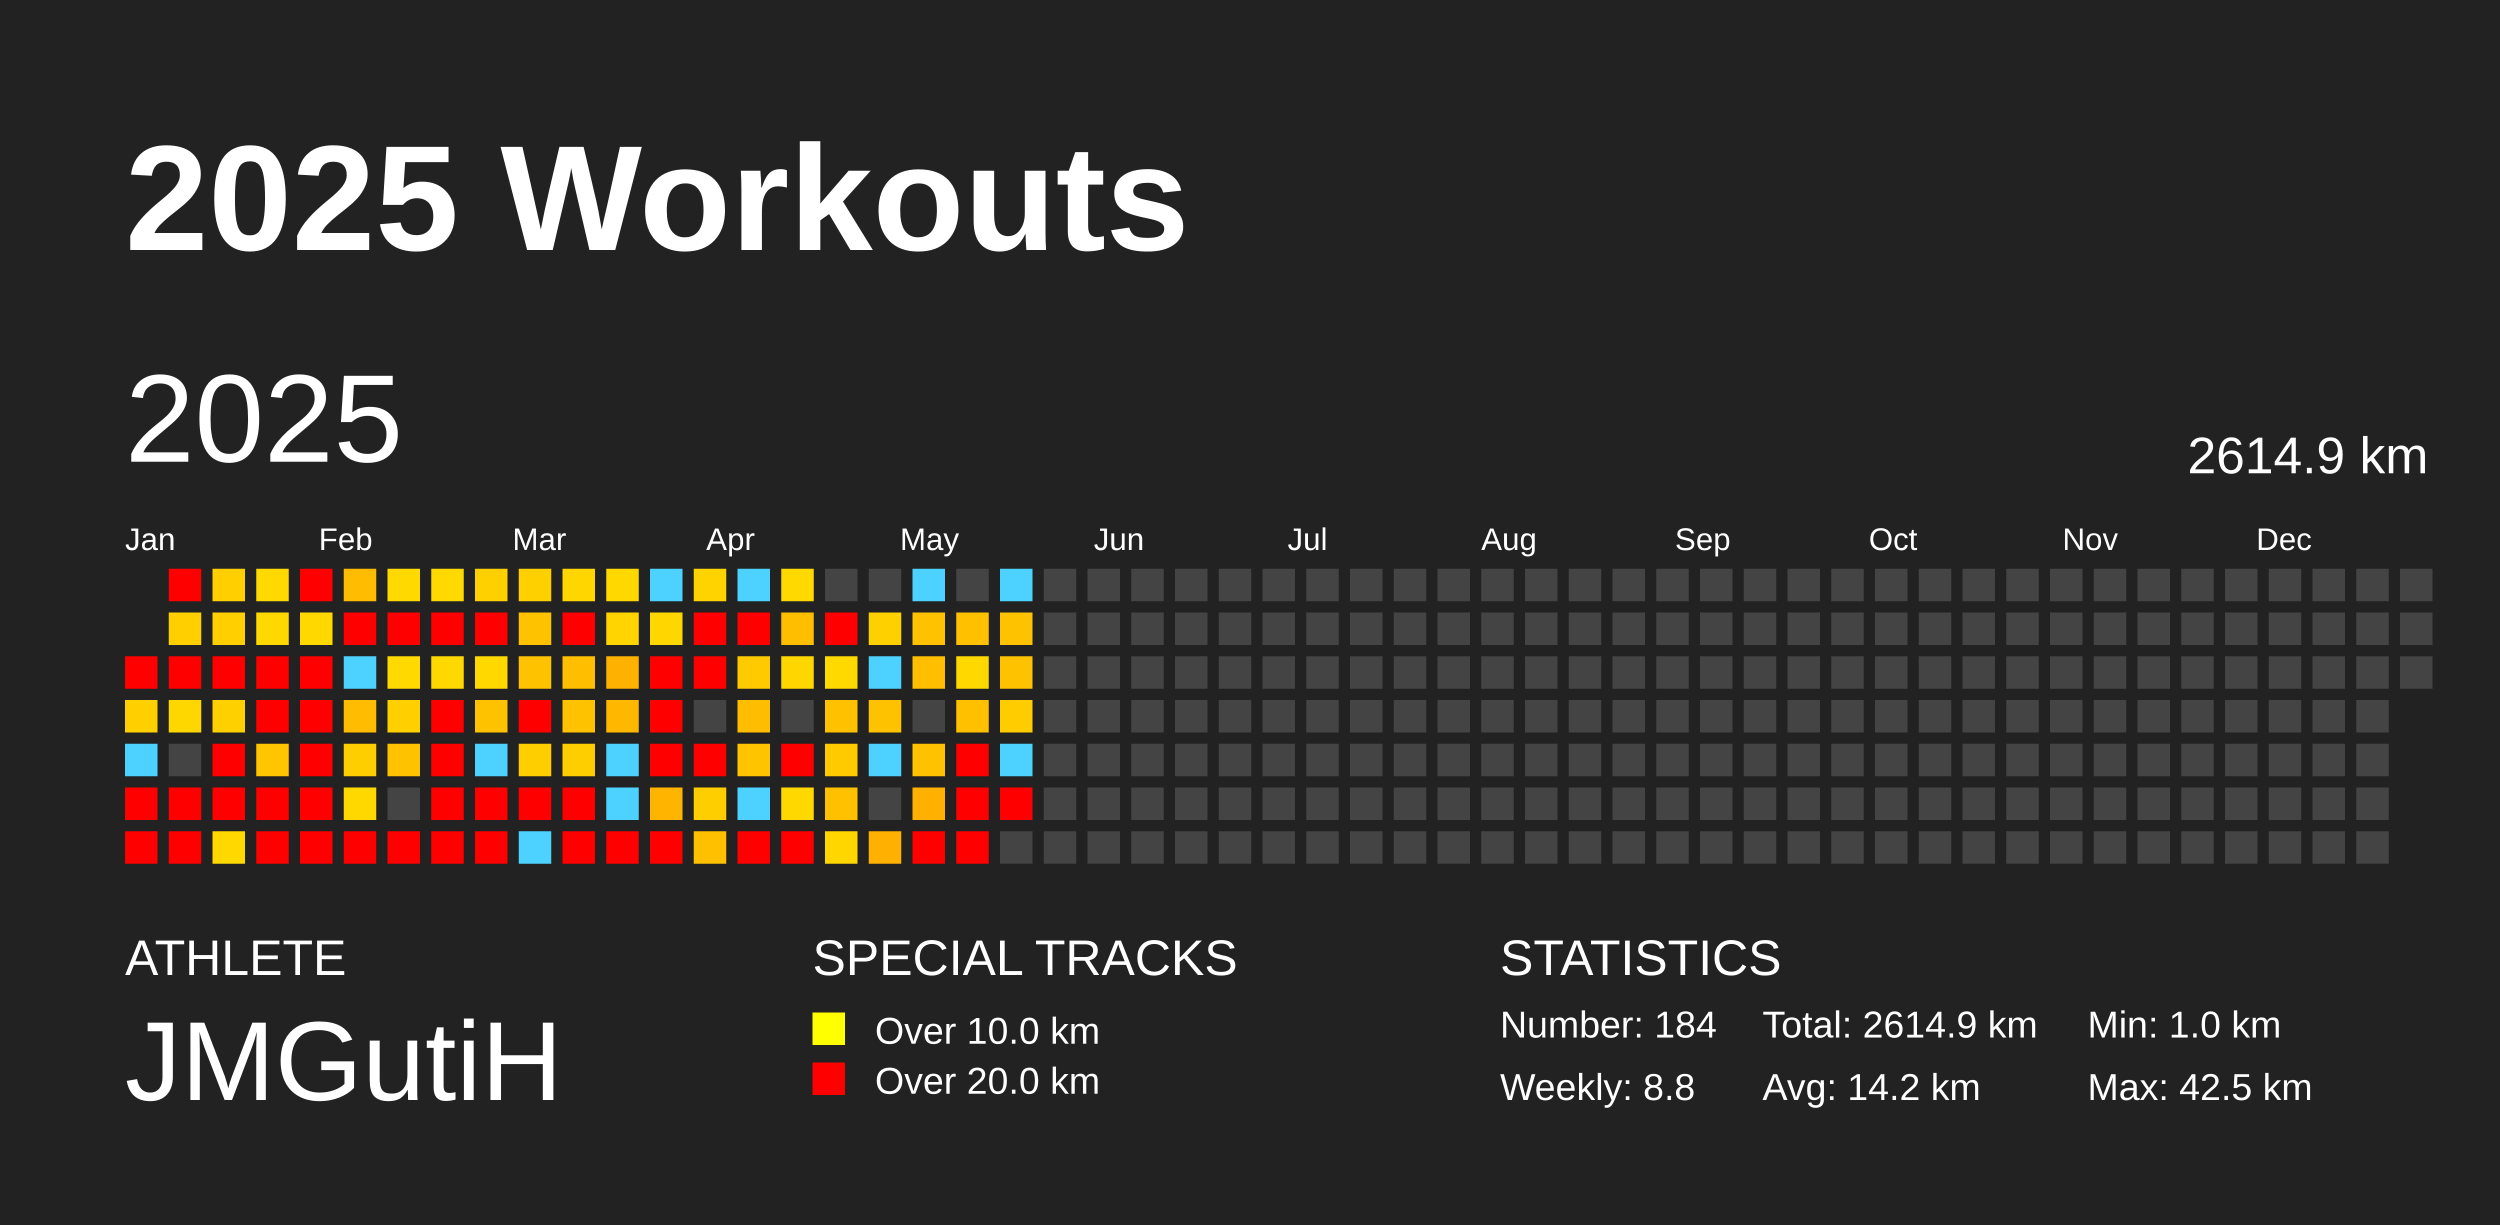
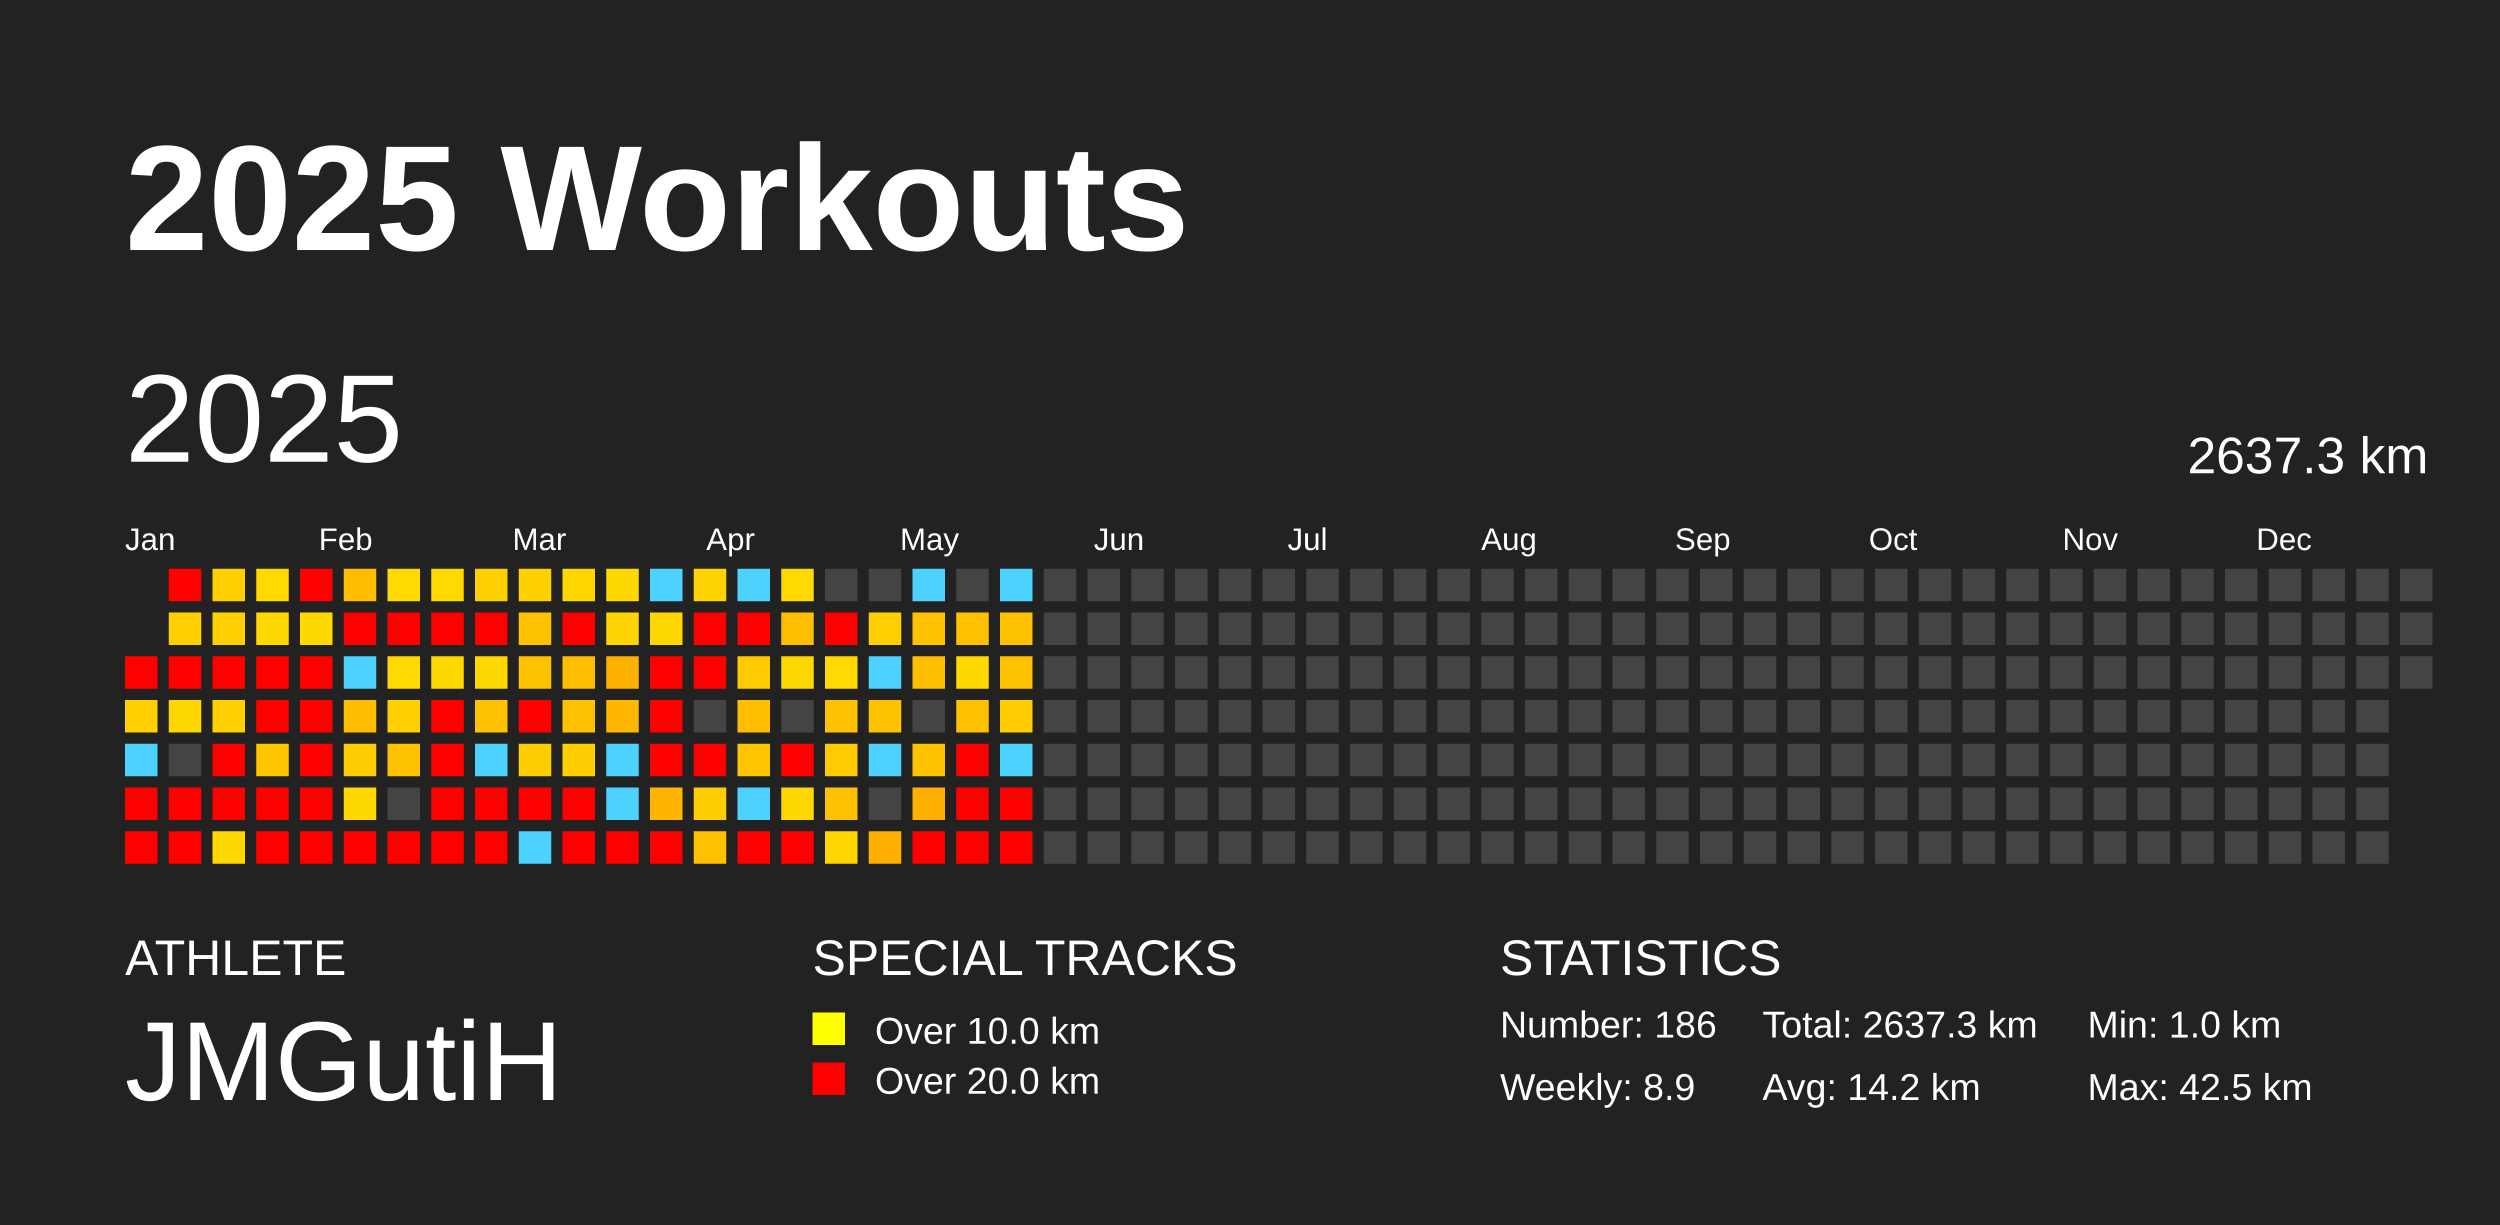
<svg xmlns="http://www.w3.org/2000/svg" baseProfile="full" height="98mm" version="1.1" viewBox="0,0,200,98" width="200mm">
  <defs />
  <rect fill="#222222" height="98" width="200" x="0" y="0" />
  <text fill="#FFFFFF" style="font-size:12px; font-family:Arial; font-weight:bold;" x="10" y="20">2025 Workouts</text>
  <text fill="#FFFFFF" style="font-size:4px; font-family:Arial" x="10" y="78">ATHLETE</text>
  <text fill="#FFFFFF" style="font-size:9px; font-family:Arial" x="10" y="88">JMGutiH</text>
  <text fill="#FFFFFF" style="font-size:4px; font-family:Arial" x="65" y="78">SPECIAL TRACKS</text>
  <rect fill="yellow" height="2.6" width="2.6" x="65" y="81" />
  <text fill="#FFFFFF" style="font-size:3px; font-family:Arial" x="70" y="83.5">Over 10.0 km</text>
  <rect fill="red" height="2.6" width="2.6" x="65" y="85" />
  <text fill="#FFFFFF" style="font-size:3px; font-family:Arial" x="70" y="87.5">Over 20.0 km</text>
  <text fill="#FFFFFF" style="font-size:4px; font-family:Arial" x="120" y="78">STATISTICS</text>
-   <text fill="#FFFFFF" style="font-size:3px; font-family:Arial" x="120" y="83">Number: 184</text>
-   <text fill="#FFFFFF" style="font-size:3px; font-family:Arial" x="120" y="88">Weekly: 8.8</text>
-   <text fill="#FFFFFF" style="font-size:3px; font-family:Arial" x="141" y="83">Total: 2614.9 km</text>
+   <text fill="#FFFFFF" style="font-size:3px; font-family:Arial" x="120" y="83">Number: 186</text>
+   <text fill="#FFFFFF" style="font-size:3px; font-family:Arial" x="120" y="88">Weekly: 8.9</text>
+   <text fill="#FFFFFF" style="font-size:3px; font-family:Arial" x="141" y="83">Total: 2637.3 km</text>
  <text fill="#FFFFFF" style="font-size:3px; font-family:Arial" x="141" y="88">Avg: 14.2 km</text>
  <text fill="#FFFFFF" style="font-size:3px; font-family:Arial" x="167" y="83">Min: 1.0 km</text>
  <text fill="#FFFFFF" style="font-size:3px; font-family:Arial" x="167" y="88">Max: 42.5 km</text>
  <text dominant-baseline="hanging" fill="#FFFFFF" style="font-size:10.0px; font-family:Arial;" x="10" y="30">2025</text>
-   <text dominant-baseline="hanging" fill="#FFFFFF" style="font-size:4.125px; font-family:Arial;" x="175" y="35">2614.9 km</text>
+   <text dominant-baseline="hanging" fill="#FFFFFF" style="font-size:4.125px; font-family:Arial;" x="175" y="35">2637.3 km</text>
  <text fill="#FFFFFF" style="font-size:2.5px; font-family:Arial" x="10.0" y="44">Jan</text>
  <text fill="#FFFFFF" style="font-size:2.5px; font-family:Arial" x="25.5" y="44">Feb</text>
  <text fill="#FFFFFF" style="font-size:2.5px; font-family:Arial" x="41.0" y="44">Mar</text>
  <text fill="#FFFFFF" style="font-size:2.5px; font-family:Arial" x="56.5" y="44">Apr</text>
  <text fill="#FFFFFF" style="font-size:2.5px; font-family:Arial" x="72.0" y="44">May</text>
  <text fill="#FFFFFF" style="font-size:2.5px; font-family:Arial" x="87.5" y="44">Jun</text>
  <text fill="#FFFFFF" style="font-size:2.5px; font-family:Arial" x="103.0" y="44">Jul</text>
  <text fill="#FFFFFF" style="font-size:2.5px; font-family:Arial" x="118.5" y="44">Aug</text>
  <text fill="#FFFFFF" style="font-size:2.5px; font-family:Arial" x="134.0" y="44">Sep</text>
  <text fill="#FFFFFF" style="font-size:2.5px; font-family:Arial" x="149.5" y="44">Oct</text>
  <text fill="#FFFFFF" style="font-size:2.5px; font-family:Arial" x="165.0" y="44">Nov</text>
  <text fill="#FFFFFF" style="font-size:2.5px; font-family:Arial" x="180.5" y="44">Dec</text>
  <rect fill="red" height="2.6" width="2.6" x="10.0" y="52.5" />
  <rect fill="#ffd000" height="2.6" width="2.6" x="10.0" y="56.0" />
  <rect fill="#4dd2ff" height="2.6" width="2.6" x="10.0" y="59.5" />
  <rect fill="red" height="2.6" width="2.6" x="10.0" y="63.0" />
  <rect fill="red" height="2.6" width="2.6" x="10.0" y="66.5" />
  <rect fill="red" height="2.6" width="2.6" x="13.5" y="45.5" />
  <rect fill="#ffcf00" height="2.6" width="2.6" x="13.5" y="49.0" />
  <rect fill="red" height="2.6" width="2.6" x="13.5" y="52.5" />
  <rect fill="#ffd700" height="2.6" width="2.6" x="13.5" y="56.0" />
  <rect fill="#444444" height="2.6" width="2.6" x="13.5" y="59.5" />
  <rect fill="red" height="2.6" width="2.6" x="13.5" y="63.0" />
  <rect fill="red" height="2.6" width="2.6" x="13.5" y="66.5" />
  <rect fill="#ffcf00" height="2.6" width="2.6" x="17.0" y="45.5" />
  <rect fill="#ffcf00" height="2.6" width="2.6" x="17.0" y="49.0" />
  <rect fill="red" height="2.6" width="2.6" x="17.0" y="52.5" />
  <rect fill="#ffd000" height="2.6" width="2.6" x="17.0" y="56.0" />
  <rect fill="red" height="2.6" width="2.6" x="17.0" y="59.5" />
  <rect fill="red" height="2.6" width="2.6" x="17.0" y="63.0" />
  <rect fill="#ffd800" height="2.6" width="2.6" x="17.0" y="66.5" />
  <rect fill="#ffd900" height="2.6" width="2.6" x="20.5" y="45.5" />
  <rect fill="#ffd800" height="2.6" width="2.6" x="20.5" y="49.0" />
  <rect fill="red" height="2.6" width="2.6" x="20.5" y="52.5" />
  <rect fill="red" height="2.6" width="2.6" x="20.5" y="56.0" />
  <rect fill="#ffc600" height="2.6" width="2.6" x="20.5" y="59.5" />
  <rect fill="red" height="2.6" width="2.6" x="20.5" y="63.0" />
  <rect fill="red" height="2.6" width="2.6" x="20.5" y="66.5" />
  <rect fill="red" height="2.6" width="2.6" x="24.0" y="45.5" />
  <rect fill="#ffd800" height="2.6" width="2.6" x="24.0" y="49.0" />
  <rect fill="red" height="2.6" width="2.6" x="24.0" y="52.5" />
  <rect fill="red" height="2.6" width="2.6" x="24.0" y="56.0" />
  <rect fill="red" height="2.6" width="2.6" x="24.0" y="59.5" />
  <rect fill="red" height="2.6" width="2.6" x="24.0" y="63.0" />
  <rect fill="red" height="2.6" width="2.6" x="24.0" y="66.5" />
  <rect fill="#ffbc00" height="2.6" width="2.6" x="27.5" y="45.5" />
  <rect fill="red" height="2.6" width="2.6" x="27.5" y="49.0" />
  <rect fill="#4dd2ff" height="2.6" width="2.6" x="27.5" y="52.5" />
  <rect fill="#ffbc00" height="2.6" width="2.6" x="27.5" y="56.0" />
  <rect fill="#ffce00" height="2.6" width="2.6" x="27.5" y="59.5" />
  <rect fill="#ffd800" height="2.6" width="2.6" x="27.5" y="63.0" />
  <rect fill="red" height="2.6" width="2.6" x="27.5" y="66.5" />
  <rect fill="#ffd900" height="2.6" width="2.6" x="31.0" y="45.5" />
  <rect fill="red" height="2.6" width="2.6" x="31.0" y="49.0" />
  <rect fill="#ffd900" height="2.6" width="2.6" x="31.0" y="52.5" />
  <rect fill="#ffd000" height="2.6" width="2.6" x="31.0" y="56.0" />
  <rect fill="#ffc200" height="2.6" width="2.6" x="31.0" y="59.5" />
  <rect fill="#444444" height="2.6" width="2.6" x="31.0" y="63.0" />
  <rect fill="red" height="2.6" width="2.6" x="31.0" y="66.5" />
  <rect fill="#ffd900" height="2.6" width="2.6" x="34.5" y="45.5" />
  <rect fill="red" height="2.6" width="2.6" x="34.5" y="49.0" />
  <rect fill="#ffd800" height="2.6" width="2.6" x="34.5" y="52.5" />
  <rect fill="red" height="2.6" width="2.6" x="34.5" y="56.0" />
  <rect fill="red" height="2.6" width="2.6" x="34.5" y="59.5" />
  <rect fill="red" height="2.6" width="2.6" x="34.5" y="63.0" />
  <rect fill="red" height="2.6" width="2.6" x="34.5" y="66.5" />
  <rect fill="#ffd000" height="2.6" width="2.6" x="38.0" y="45.5" />
  <rect fill="red" height="2.6" width="2.6" x="38.0" y="49.0" />
  <rect fill="#ffd800" height="2.6" width="2.6" x="38.0" y="52.5" />
  <rect fill="#ffc200" height="2.6" width="2.6" x="38.0" y="56.0" />
  <rect fill="#4dd2ff" height="2.6" width="2.6" x="38.0" y="59.5" />
  <rect fill="red" height="2.6" width="2.6" x="38.0" y="63.0" />
  <rect fill="red" height="2.6" width="2.6" x="38.0" y="66.5" />
  <rect fill="#ffd000" height="2.6" width="2.6" x="41.5" y="45.5" />
  <rect fill="#ffc200" height="2.6" width="2.6" x="41.5" y="49.0" />
  <rect fill="#ffc200" height="2.6" width="2.6" x="41.5" y="52.5" />
  <rect fill="red" height="2.6" width="2.6" x="41.5" y="56.0" />
  <rect fill="#ffce00" height="2.6" width="2.6" x="41.5" y="59.5" />
  <rect fill="red" height="2.6" width="2.6" x="41.5" y="63.0" />
  <rect fill="#4dd2ff" height="2.6" width="2.6" x="41.5" y="66.5" />
  <rect fill="#ffd600" height="2.6" width="2.6" x="45.0" y="45.5" />
  <rect fill="red" height="2.6" width="2.6" x="45.0" y="49.0" />
  <rect fill="#ffbe00" height="2.6" width="2.6" x="45.0" y="52.5" />
  <rect fill="#ffc200" height="2.6" width="2.6" x="45.0" y="56.0" />
  <rect fill="#ffce00" height="2.6" width="2.6" x="45.0" y="59.5" />
  <rect fill="red" height="2.6" width="2.6" x="45.0" y="63.0" />
  <rect fill="red" height="2.6" width="2.6" x="45.0" y="66.5" />
  <rect fill="#ffd800" height="2.6" width="2.6" x="48.5" y="45.5" />
  <rect fill="#ffd400" height="2.6" width="2.6" x="48.5" y="49.0" />
  <rect fill="#ffb100" height="2.6" width="2.6" x="48.5" y="52.5" />
  <rect fill="#ffb700" height="2.6" width="2.6" x="48.5" y="56.0" />
  <rect fill="#4dd2ff" height="2.6" width="2.6" x="48.5" y="59.5" />
  <rect fill="#4dd2ff" height="2.6" width="2.6" x="48.5" y="63.0" />
  <rect fill="red" height="2.6" width="2.6" x="48.5" y="66.5" />
  <rect fill="#4dd2ff" height="2.6" width="2.6" x="52.0" y="45.5" />
  <rect fill="#ffd700" height="2.6" width="2.6" x="52.0" y="49.0" />
  <rect fill="red" height="2.6" width="2.6" x="52.0" y="52.5" />
  <rect fill="red" height="2.6" width="2.6" x="52.0" y="56.0" />
  <rect fill="red" height="2.6" width="2.6" x="52.0" y="59.5" />
  <rect fill="#ffb500" height="2.6" width="2.6" x="52.0" y="63.0" />
  <rect fill="red" height="2.6" width="2.6" x="52.0" y="66.5" />
  <rect fill="#ffd300" height="2.6" width="2.6" x="55.5" y="45.5" />
  <rect fill="red" height="2.6" width="2.6" x="55.5" y="49.0" />
  <rect fill="red" height="2.6" width="2.6" x="55.5" y="52.5" />
  <rect fill="#444444" height="2.6" width="2.6" x="55.5" y="56.0" />
  <rect fill="red" height="2.6" width="2.6" x="55.5" y="59.5" />
  <rect fill="#ffce00" height="2.6" width="2.6" x="55.5" y="63.0" />
  <rect fill="#ffc000" height="2.6" width="2.6" x="55.5" y="66.5" />
  <rect fill="#4dd2ff" height="2.6" width="2.6" x="59.0" y="45.5" />
  <rect fill="red" height="2.6" width="2.6" x="59.0" y="49.0" />
  <rect fill="#ffcb00" height="2.6" width="2.6" x="59.0" y="52.5" />
  <rect fill="#ffbd00" height="2.6" width="2.6" x="59.0" y="56.0" />
  <rect fill="#ffc400" height="2.6" width="2.6" x="59.0" y="59.5" />
  <rect fill="#4dd2ff" height="2.6" width="2.6" x="59.0" y="63.0" />
  <rect fill="red" height="2.6" width="2.6" x="59.0" y="66.5" />
  <rect fill="#ffd900" height="2.6" width="2.6" x="62.5" y="45.5" />
  <rect fill="#ffbe00" height="2.6" width="2.6" x="62.5" y="49.0" />
  <rect fill="#ffd700" height="2.6" width="2.6" x="62.5" y="52.5" />
  <rect fill="#444444" height="2.6" width="2.6" x="62.5" y="56.0" />
  <rect fill="red" height="2.6" width="2.6" x="62.5" y="59.5" />
  <rect fill="#ffd800" height="2.6" width="2.6" x="62.5" y="63.0" />
  <rect fill="red" height="2.6" width="2.6" x="62.5" y="66.5" />
  <rect fill="#444444" height="2.6" width="2.6" x="66.0" y="45.5" />
  <rect fill="red" height="2.6" width="2.6" x="66.0" y="49.0" />
  <rect fill="#ffd900" height="2.6" width="2.6" x="66.0" y="52.5" />
  <rect fill="#ffc100" height="2.6" width="2.6" x="66.0" y="56.0" />
  <rect fill="#ffca00" height="2.6" width="2.6" x="66.0" y="59.5" />
  <rect fill="#ffc000" height="2.6" width="2.6" x="66.0" y="63.0" />
  <rect fill="#ffd600" height="2.6" width="2.6" x="66.0" y="66.5" />
  <rect fill="#444444" height="2.6" width="2.6" x="69.5" y="45.5" />
  <rect fill="#ffd000" height="2.6" width="2.6" x="69.5" y="49.0" />
  <rect fill="#4dd2ff" height="2.6" width="2.6" x="69.5" y="52.5" />
  <rect fill="#ffc200" height="2.6" width="2.6" x="69.5" y="56.0" />
  <rect fill="#4dd2ff" height="2.6" width="2.6" x="69.5" y="59.5" />
  <rect fill="#444444" height="2.6" width="2.6" x="69.5" y="63.0" />
  <rect fill="#ffb000" height="2.6" width="2.6" x="69.5" y="66.5" />
  <rect fill="#4dd2ff" height="2.6" width="2.6" x="73.0" y="45.5" />
  <rect fill="#ffc100" height="2.6" width="2.6" x="73.0" y="49.0" />
  <rect fill="#ffbe00" height="2.6" width="2.6" x="73.0" y="52.5" />
  <rect fill="#444444" height="2.6" width="2.6" x="73.0" y="56.0" />
  <rect fill="#ffc100" height="2.6" width="2.6" x="73.0" y="59.5" />
  <rect fill="#ffb000" height="2.6" width="2.6" x="73.0" y="63.0" />
  <rect fill="red" height="2.6" width="2.6" x="73.0" y="66.5" />
  <rect fill="#444444" height="2.6" width="2.6" x="76.5" y="45.5" />
  <rect fill="#ffc000" height="2.6" width="2.6" x="76.5" y="49.0" />
  <rect fill="#ffd800" height="2.6" width="2.6" x="76.5" y="52.5" />
  <rect fill="#ffc000" height="2.6" width="2.6" x="76.5" y="56.0" />
  <rect fill="red" height="2.6" width="2.6" x="76.5" y="59.5" />
  <rect fill="red" height="2.6" width="2.6" x="76.5" y="63.0" />
  <rect fill="red" height="2.6" width="2.6" x="76.5" y="66.5" />
  <rect fill="#4dd2ff" height="2.6" width="2.6" x="80.0" y="45.5" />
  <rect fill="#ffc200" height="2.6" width="2.6" x="80.0" y="49.0" />
  <rect fill="#ffc200" height="2.6" width="2.6" x="80.0" y="52.5" />
  <rect fill="#ffcc00" height="2.6" width="2.6" x="80.0" y="56.0" />
  <rect fill="#4dd2ff" height="2.6" width="2.6" x="80.0" y="59.5" />
  <rect fill="red" height="2.6" width="2.6" x="80.0" y="63.0" />
-   <rect fill="#444444" height="2.6" width="2.6" x="80.0" y="66.5" />
+   <rect fill="red" height="2.6" width="2.6" x="80.0" y="66.5" />
  <rect fill="#444444" height="2.6" width="2.6" x="83.5" y="45.5" />
  <rect fill="#444444" height="2.6" width="2.6" x="83.5" y="49.0" />
  <rect fill="#444444" height="2.6" width="2.6" x="83.5" y="52.5" />
  <rect fill="#444444" height="2.6" width="2.6" x="83.5" y="56.0" />
  <rect fill="#444444" height="2.6" width="2.6" x="83.5" y="59.5" />
  <rect fill="#444444" height="2.6" width="2.6" x="83.5" y="63.0" />
  <rect fill="#444444" height="2.6" width="2.6" x="83.5" y="66.5" />
  <rect fill="#444444" height="2.6" width="2.6" x="87.0" y="45.5" />
  <rect fill="#444444" height="2.6" width="2.6" x="87.0" y="49.0" />
  <rect fill="#444444" height="2.6" width="2.6" x="87.0" y="52.5" />
  <rect fill="#444444" height="2.6" width="2.6" x="87.0" y="56.0" />
  <rect fill="#444444" height="2.6" width="2.6" x="87.0" y="59.5" />
  <rect fill="#444444" height="2.6" width="2.6" x="87.0" y="63.0" />
  <rect fill="#444444" height="2.6" width="2.6" x="87.0" y="66.5" />
  <rect fill="#444444" height="2.6" width="2.6" x="90.5" y="45.5" />
  <rect fill="#444444" height="2.6" width="2.6" x="90.5" y="49.0" />
  <rect fill="#444444" height="2.6" width="2.6" x="90.5" y="52.5" />
  <rect fill="#444444" height="2.6" width="2.6" x="90.5" y="56.0" />
  <rect fill="#444444" height="2.6" width="2.6" x="90.5" y="59.5" />
  <rect fill="#444444" height="2.6" width="2.6" x="90.5" y="63.0" />
  <rect fill="#444444" height="2.6" width="2.6" x="90.5" y="66.5" />
  <rect fill="#444444" height="2.6" width="2.6" x="94.0" y="45.5" />
  <rect fill="#444444" height="2.6" width="2.6" x="94.0" y="49.0" />
  <rect fill="#444444" height="2.6" width="2.6" x="94.0" y="52.5" />
  <rect fill="#444444" height="2.6" width="2.6" x="94.0" y="56.0" />
  <rect fill="#444444" height="2.6" width="2.6" x="94.0" y="59.5" />
  <rect fill="#444444" height="2.6" width="2.6" x="94.0" y="63.0" />
  <rect fill="#444444" height="2.6" width="2.6" x="94.0" y="66.5" />
  <rect fill="#444444" height="2.6" width="2.6" x="97.5" y="45.5" />
  <rect fill="#444444" height="2.6" width="2.6" x="97.5" y="49.0" />
  <rect fill="#444444" height="2.6" width="2.6" x="97.5" y="52.5" />
  <rect fill="#444444" height="2.6" width="2.6" x="97.5" y="56.0" />
  <rect fill="#444444" height="2.6" width="2.6" x="97.5" y="59.5" />
  <rect fill="#444444" height="2.6" width="2.6" x="97.5" y="63.0" />
  <rect fill="#444444" height="2.6" width="2.6" x="97.5" y="66.5" />
  <rect fill="#444444" height="2.6" width="2.6" x="101.0" y="45.5" />
  <rect fill="#444444" height="2.6" width="2.6" x="101.0" y="49.0" />
  <rect fill="#444444" height="2.6" width="2.6" x="101.0" y="52.5" />
  <rect fill="#444444" height="2.6" width="2.6" x="101.0" y="56.0" />
  <rect fill="#444444" height="2.6" width="2.6" x="101.0" y="59.5" />
  <rect fill="#444444" height="2.6" width="2.6" x="101.0" y="63.0" />
  <rect fill="#444444" height="2.6" width="2.6" x="101.0" y="66.5" />
  <rect fill="#444444" height="2.6" width="2.6" x="104.5" y="45.5" />
  <rect fill="#444444" height="2.6" width="2.6" x="104.5" y="49.0" />
  <rect fill="#444444" height="2.6" width="2.6" x="104.5" y="52.5" />
  <rect fill="#444444" height="2.6" width="2.6" x="104.5" y="56.0" />
  <rect fill="#444444" height="2.6" width="2.6" x="104.5" y="59.5" />
  <rect fill="#444444" height="2.6" width="2.6" x="104.5" y="63.0" />
  <rect fill="#444444" height="2.6" width="2.6" x="104.5" y="66.5" />
  <rect fill="#444444" height="2.6" width="2.6" x="108.0" y="45.5" />
  <rect fill="#444444" height="2.6" width="2.6" x="108.0" y="49.0" />
  <rect fill="#444444" height="2.6" width="2.6" x="108.0" y="52.5" />
  <rect fill="#444444" height="2.6" width="2.6" x="108.0" y="56.0" />
  <rect fill="#444444" height="2.6" width="2.6" x="108.0" y="59.5" />
  <rect fill="#444444" height="2.6" width="2.6" x="108.0" y="63.0" />
  <rect fill="#444444" height="2.6" width="2.6" x="108.0" y="66.5" />
  <rect fill="#444444" height="2.6" width="2.6" x="111.5" y="45.5" />
  <rect fill="#444444" height="2.6" width="2.6" x="111.5" y="49.0" />
  <rect fill="#444444" height="2.6" width="2.6" x="111.5" y="52.5" />
  <rect fill="#444444" height="2.6" width="2.6" x="111.5" y="56.0" />
  <rect fill="#444444" height="2.6" width="2.6" x="111.5" y="59.5" />
  <rect fill="#444444" height="2.6" width="2.6" x="111.5" y="63.0" />
  <rect fill="#444444" height="2.6" width="2.6" x="111.5" y="66.5" />
  <rect fill="#444444" height="2.6" width="2.6" x="115.0" y="45.5" />
  <rect fill="#444444" height="2.6" width="2.6" x="115.0" y="49.0" />
  <rect fill="#444444" height="2.6" width="2.6" x="115.0" y="52.5" />
  <rect fill="#444444" height="2.6" width="2.6" x="115.0" y="56.0" />
  <rect fill="#444444" height="2.6" width="2.6" x="115.0" y="59.5" />
  <rect fill="#444444" height="2.6" width="2.6" x="115.0" y="63.0" />
  <rect fill="#444444" height="2.6" width="2.6" x="115.0" y="66.5" />
  <rect fill="#444444" height="2.6" width="2.6" x="118.5" y="45.5" />
  <rect fill="#444444" height="2.6" width="2.6" x="118.5" y="49.0" />
  <rect fill="#444444" height="2.6" width="2.6" x="118.5" y="52.5" />
  <rect fill="#444444" height="2.6" width="2.6" x="118.5" y="56.0" />
  <rect fill="#444444" height="2.6" width="2.6" x="118.5" y="59.5" />
  <rect fill="#444444" height="2.6" width="2.6" x="118.5" y="63.0" />
  <rect fill="#444444" height="2.6" width="2.6" x="118.5" y="66.5" />
  <rect fill="#444444" height="2.6" width="2.6" x="122.0" y="45.5" />
  <rect fill="#444444" height="2.6" width="2.6" x="122.0" y="49.0" />
  <rect fill="#444444" height="2.6" width="2.6" x="122.0" y="52.5" />
  <rect fill="#444444" height="2.6" width="2.6" x="122.0" y="56.0" />
  <rect fill="#444444" height="2.6" width="2.6" x="122.0" y="59.5" />
  <rect fill="#444444" height="2.6" width="2.6" x="122.0" y="63.0" />
  <rect fill="#444444" height="2.6" width="2.6" x="122.0" y="66.5" />
  <rect fill="#444444" height="2.6" width="2.6" x="125.5" y="45.5" />
  <rect fill="#444444" height="2.6" width="2.6" x="125.5" y="49.0" />
  <rect fill="#444444" height="2.6" width="2.6" x="125.5" y="52.5" />
  <rect fill="#444444" height="2.6" width="2.6" x="125.5" y="56.0" />
  <rect fill="#444444" height="2.6" width="2.6" x="125.5" y="59.5" />
  <rect fill="#444444" height="2.6" width="2.6" x="125.5" y="63.0" />
  <rect fill="#444444" height="2.6" width="2.6" x="125.5" y="66.5" />
  <rect fill="#444444" height="2.6" width="2.6" x="129.0" y="45.5" />
  <rect fill="#444444" height="2.6" width="2.6" x="129.0" y="49.0" />
  <rect fill="#444444" height="2.6" width="2.6" x="129.0" y="52.5" />
  <rect fill="#444444" height="2.6" width="2.6" x="129.0" y="56.0" />
  <rect fill="#444444" height="2.6" width="2.6" x="129.0" y="59.5" />
  <rect fill="#444444" height="2.6" width="2.6" x="129.0" y="63.0" />
  <rect fill="#444444" height="2.6" width="2.6" x="129.0" y="66.5" />
  <rect fill="#444444" height="2.6" width="2.6" x="132.5" y="45.5" />
  <rect fill="#444444" height="2.6" width="2.6" x="132.5" y="49.0" />
  <rect fill="#444444" height="2.6" width="2.6" x="132.5" y="52.5" />
  <rect fill="#444444" height="2.6" width="2.6" x="132.5" y="56.0" />
  <rect fill="#444444" height="2.6" width="2.6" x="132.5" y="59.5" />
  <rect fill="#444444" height="2.6" width="2.6" x="132.5" y="63.0" />
  <rect fill="#444444" height="2.6" width="2.6" x="132.5" y="66.5" />
  <rect fill="#444444" height="2.6" width="2.6" x="136.0" y="45.5" />
  <rect fill="#444444" height="2.6" width="2.6" x="136.0" y="49.0" />
  <rect fill="#444444" height="2.6" width="2.6" x="136.0" y="52.5" />
  <rect fill="#444444" height="2.6" width="2.6" x="136.0" y="56.0" />
  <rect fill="#444444" height="2.6" width="2.6" x="136.0" y="59.5" />
  <rect fill="#444444" height="2.6" width="2.6" x="136.0" y="63.0" />
  <rect fill="#444444" height="2.6" width="2.6" x="136.0" y="66.5" />
  <rect fill="#444444" height="2.6" width="2.6" x="139.5" y="45.5" />
  <rect fill="#444444" height="2.6" width="2.6" x="139.5" y="49.0" />
  <rect fill="#444444" height="2.6" width="2.6" x="139.5" y="52.5" />
  <rect fill="#444444" height="2.6" width="2.6" x="139.5" y="56.0" />
  <rect fill="#444444" height="2.6" width="2.6" x="139.5" y="59.5" />
  <rect fill="#444444" height="2.6" width="2.6" x="139.5" y="63.0" />
  <rect fill="#444444" height="2.6" width="2.6" x="139.5" y="66.5" />
  <rect fill="#444444" height="2.6" width="2.6" x="143.0" y="45.5" />
  <rect fill="#444444" height="2.6" width="2.6" x="143.0" y="49.0" />
  <rect fill="#444444" height="2.6" width="2.6" x="143.0" y="52.5" />
  <rect fill="#444444" height="2.6" width="2.6" x="143.0" y="56.0" />
  <rect fill="#444444" height="2.6" width="2.6" x="143.0" y="59.5" />
  <rect fill="#444444" height="2.6" width="2.6" x="143.0" y="63.0" />
  <rect fill="#444444" height="2.6" width="2.6" x="143.0" y="66.5" />
  <rect fill="#444444" height="2.6" width="2.6" x="146.5" y="45.5" />
  <rect fill="#444444" height="2.6" width="2.6" x="146.5" y="49.0" />
  <rect fill="#444444" height="2.6" width="2.6" x="146.5" y="52.5" />
  <rect fill="#444444" height="2.6" width="2.6" x="146.5" y="56.0" />
  <rect fill="#444444" height="2.6" width="2.6" x="146.5" y="59.5" />
  <rect fill="#444444" height="2.6" width="2.6" x="146.5" y="63.0" />
  <rect fill="#444444" height="2.6" width="2.6" x="146.5" y="66.5" />
  <rect fill="#444444" height="2.6" width="2.6" x="150.0" y="45.5" />
  <rect fill="#444444" height="2.6" width="2.6" x="150.0" y="49.0" />
  <rect fill="#444444" height="2.6" width="2.6" x="150.0" y="52.5" />
  <rect fill="#444444" height="2.6" width="2.6" x="150.0" y="56.0" />
  <rect fill="#444444" height="2.6" width="2.6" x="150.0" y="59.5" />
  <rect fill="#444444" height="2.6" width="2.6" x="150.0" y="63.0" />
  <rect fill="#444444" height="2.6" width="2.6" x="150.0" y="66.5" />
  <rect fill="#444444" height="2.6" width="2.6" x="153.5" y="45.5" />
  <rect fill="#444444" height="2.6" width="2.6" x="153.5" y="49.0" />
  <rect fill="#444444" height="2.6" width="2.6" x="153.5" y="52.5" />
  <rect fill="#444444" height="2.6" width="2.6" x="153.5" y="56.0" />
  <rect fill="#444444" height="2.6" width="2.6" x="153.5" y="59.5" />
  <rect fill="#444444" height="2.6" width="2.6" x="153.5" y="63.0" />
  <rect fill="#444444" height="2.6" width="2.6" x="153.5" y="66.5" />
  <rect fill="#444444" height="2.6" width="2.6" x="157.0" y="45.5" />
  <rect fill="#444444" height="2.6" width="2.6" x="157.0" y="49.0" />
  <rect fill="#444444" height="2.6" width="2.6" x="157.0" y="52.5" />
  <rect fill="#444444" height="2.6" width="2.6" x="157.0" y="56.0" />
  <rect fill="#444444" height="2.6" width="2.6" x="157.0" y="59.5" />
  <rect fill="#444444" height="2.6" width="2.6" x="157.0" y="63.0" />
  <rect fill="#444444" height="2.6" width="2.6" x="157.0" y="66.5" />
  <rect fill="#444444" height="2.6" width="2.6" x="160.5" y="45.5" />
  <rect fill="#444444" height="2.6" width="2.6" x="160.5" y="49.0" />
  <rect fill="#444444" height="2.6" width="2.6" x="160.5" y="52.5" />
  <rect fill="#444444" height="2.6" width="2.6" x="160.5" y="56.0" />
  <rect fill="#444444" height="2.6" width="2.6" x="160.5" y="59.5" />
  <rect fill="#444444" height="2.6" width="2.6" x="160.5" y="63.0" />
  <rect fill="#444444" height="2.6" width="2.6" x="160.5" y="66.5" />
  <rect fill="#444444" height="2.6" width="2.6" x="164.0" y="45.5" />
  <rect fill="#444444" height="2.6" width="2.6" x="164.0" y="49.0" />
  <rect fill="#444444" height="2.6" width="2.6" x="164.0" y="52.5" />
  <rect fill="#444444" height="2.6" width="2.6" x="164.0" y="56.0" />
  <rect fill="#444444" height="2.6" width="2.6" x="164.0" y="59.5" />
  <rect fill="#444444" height="2.6" width="2.6" x="164.0" y="63.0" />
  <rect fill="#444444" height="2.6" width="2.6" x="164.0" y="66.5" />
  <rect fill="#444444" height="2.6" width="2.6" x="167.5" y="45.5" />
  <rect fill="#444444" height="2.6" width="2.6" x="167.5" y="49.0" />
  <rect fill="#444444" height="2.6" width="2.6" x="167.5" y="52.5" />
  <rect fill="#444444" height="2.6" width="2.6" x="167.5" y="56.0" />
  <rect fill="#444444" height="2.6" width="2.6" x="167.5" y="59.5" />
  <rect fill="#444444" height="2.6" width="2.6" x="167.5" y="63.0" />
  <rect fill="#444444" height="2.6" width="2.6" x="167.5" y="66.5" />
  <rect fill="#444444" height="2.6" width="2.6" x="171.0" y="45.5" />
  <rect fill="#444444" height="2.6" width="2.6" x="171.0" y="49.0" />
  <rect fill="#444444" height="2.6" width="2.6" x="171.0" y="52.5" />
  <rect fill="#444444" height="2.6" width="2.6" x="171.0" y="56.0" />
  <rect fill="#444444" height="2.6" width="2.6" x="171.0" y="59.5" />
  <rect fill="#444444" height="2.6" width="2.6" x="171.0" y="63.0" />
  <rect fill="#444444" height="2.6" width="2.6" x="171.0" y="66.5" />
  <rect fill="#444444" height="2.6" width="2.6" x="174.5" y="45.5" />
  <rect fill="#444444" height="2.6" width="2.6" x="174.5" y="49.0" />
  <rect fill="#444444" height="2.6" width="2.6" x="174.5" y="52.5" />
  <rect fill="#444444" height="2.6" width="2.6" x="174.5" y="56.0" />
  <rect fill="#444444" height="2.6" width="2.6" x="174.5" y="59.5" />
  <rect fill="#444444" height="2.6" width="2.6" x="174.5" y="63.0" />
  <rect fill="#444444" height="2.6" width="2.6" x="174.5" y="66.5" />
  <rect fill="#444444" height="2.6" width="2.6" x="178.0" y="45.5" />
  <rect fill="#444444" height="2.6" width="2.6" x="178.0" y="49.0" />
  <rect fill="#444444" height="2.6" width="2.6" x="178.0" y="52.5" />
  <rect fill="#444444" height="2.6" width="2.6" x="178.0" y="56.0" />
  <rect fill="#444444" height="2.6" width="2.6" x="178.0" y="59.5" />
  <rect fill="#444444" height="2.6" width="2.6" x="178.0" y="63.0" />
  <rect fill="#444444" height="2.6" width="2.6" x="178.0" y="66.5" />
  <rect fill="#444444" height="2.6" width="2.6" x="181.5" y="45.5" />
  <rect fill="#444444" height="2.6" width="2.6" x="181.5" y="49.0" />
  <rect fill="#444444" height="2.6" width="2.6" x="181.5" y="52.5" />
  <rect fill="#444444" height="2.6" width="2.6" x="181.5" y="56.0" />
  <rect fill="#444444" height="2.6" width="2.6" x="181.5" y="59.5" />
  <rect fill="#444444" height="2.6" width="2.6" x="181.5" y="63.0" />
  <rect fill="#444444" height="2.6" width="2.6" x="181.5" y="66.5" />
  <rect fill="#444444" height="2.6" width="2.6" x="185.0" y="45.5" />
  <rect fill="#444444" height="2.6" width="2.6" x="185.0" y="49.0" />
  <rect fill="#444444" height="2.6" width="2.6" x="185.0" y="52.5" />
  <rect fill="#444444" height="2.6" width="2.6" x="185.0" y="56.0" />
  <rect fill="#444444" height="2.6" width="2.6" x="185.0" y="59.5" />
  <rect fill="#444444" height="2.6" width="2.6" x="185.0" y="63.0" />
  <rect fill="#444444" height="2.6" width="2.6" x="185.0" y="66.5" />
  <rect fill="#444444" height="2.6" width="2.6" x="188.5" y="45.5" />
  <rect fill="#444444" height="2.6" width="2.6" x="188.5" y="49.0" />
  <rect fill="#444444" height="2.6" width="2.6" x="188.5" y="52.5" />
  <rect fill="#444444" height="2.6" width="2.6" x="188.5" y="56.0" />
  <rect fill="#444444" height="2.6" width="2.6" x="188.5" y="59.5" />
  <rect fill="#444444" height="2.6" width="2.6" x="188.5" y="63.0" />
  <rect fill="#444444" height="2.6" width="2.6" x="188.5" y="66.5" />
  <rect fill="#444444" height="2.6" width="2.6" x="192.0" y="45.5" />
  <rect fill="#444444" height="2.6" width="2.6" x="192.0" y="49.0" />
  <rect fill="#444444" height="2.6" width="2.6" x="192.0" y="52.5" />
</svg>
